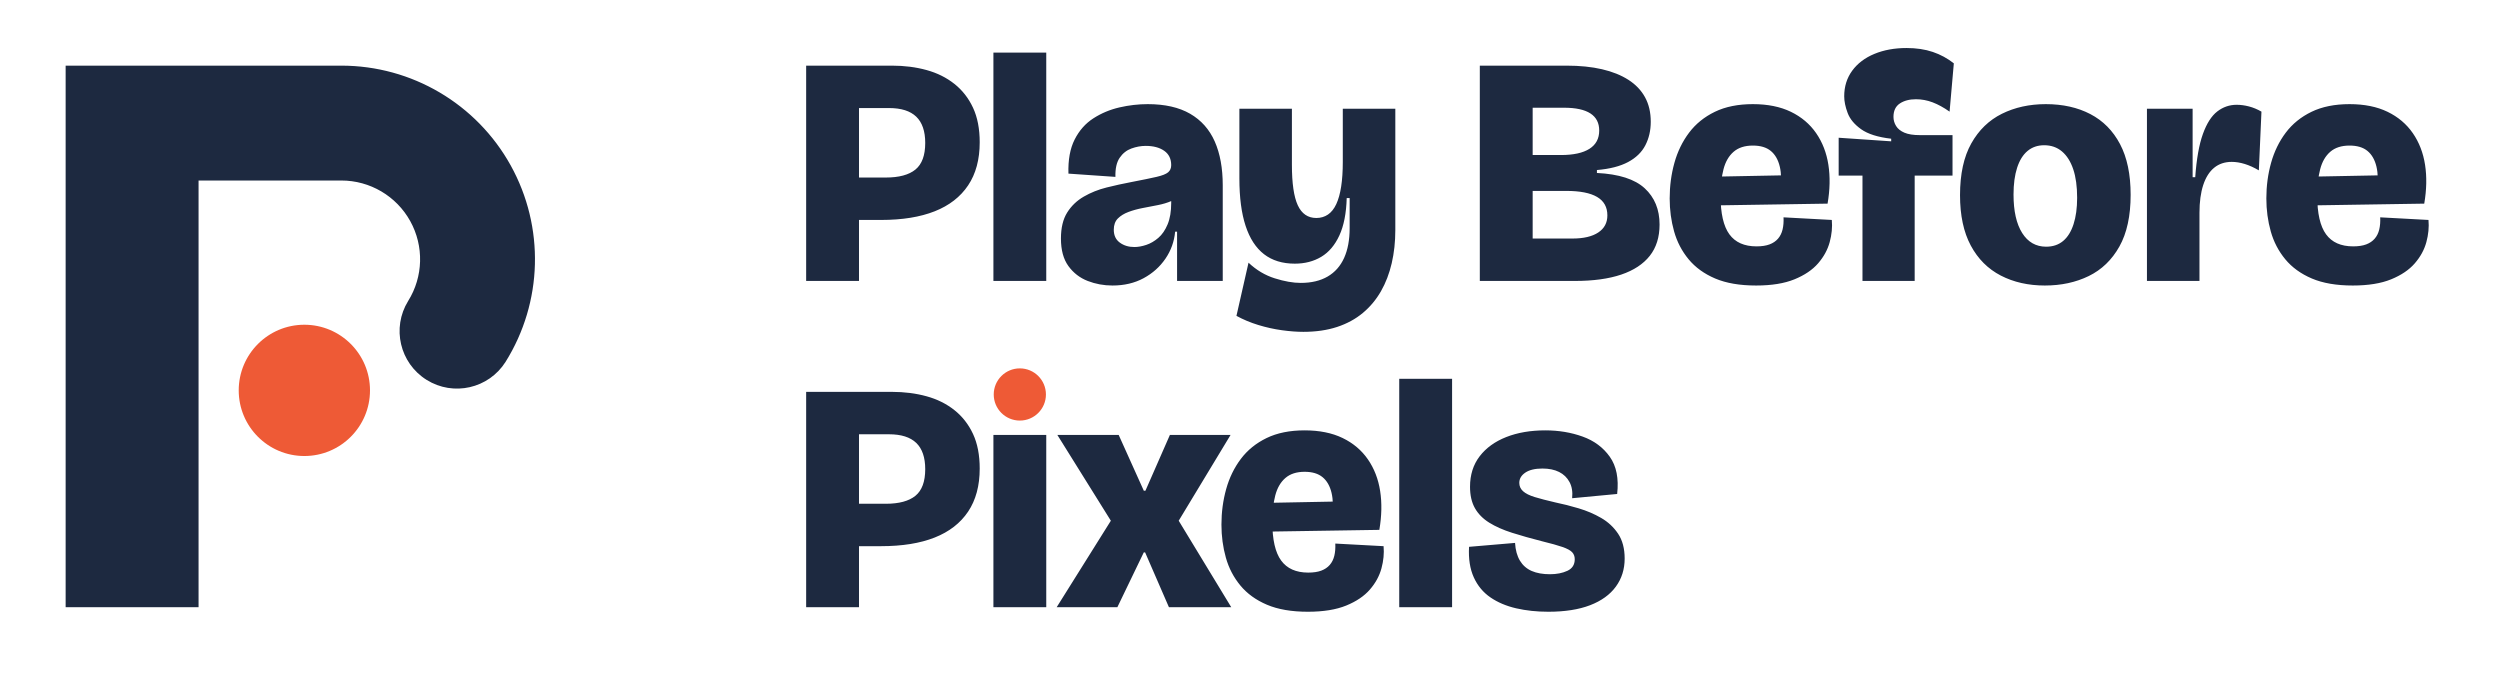
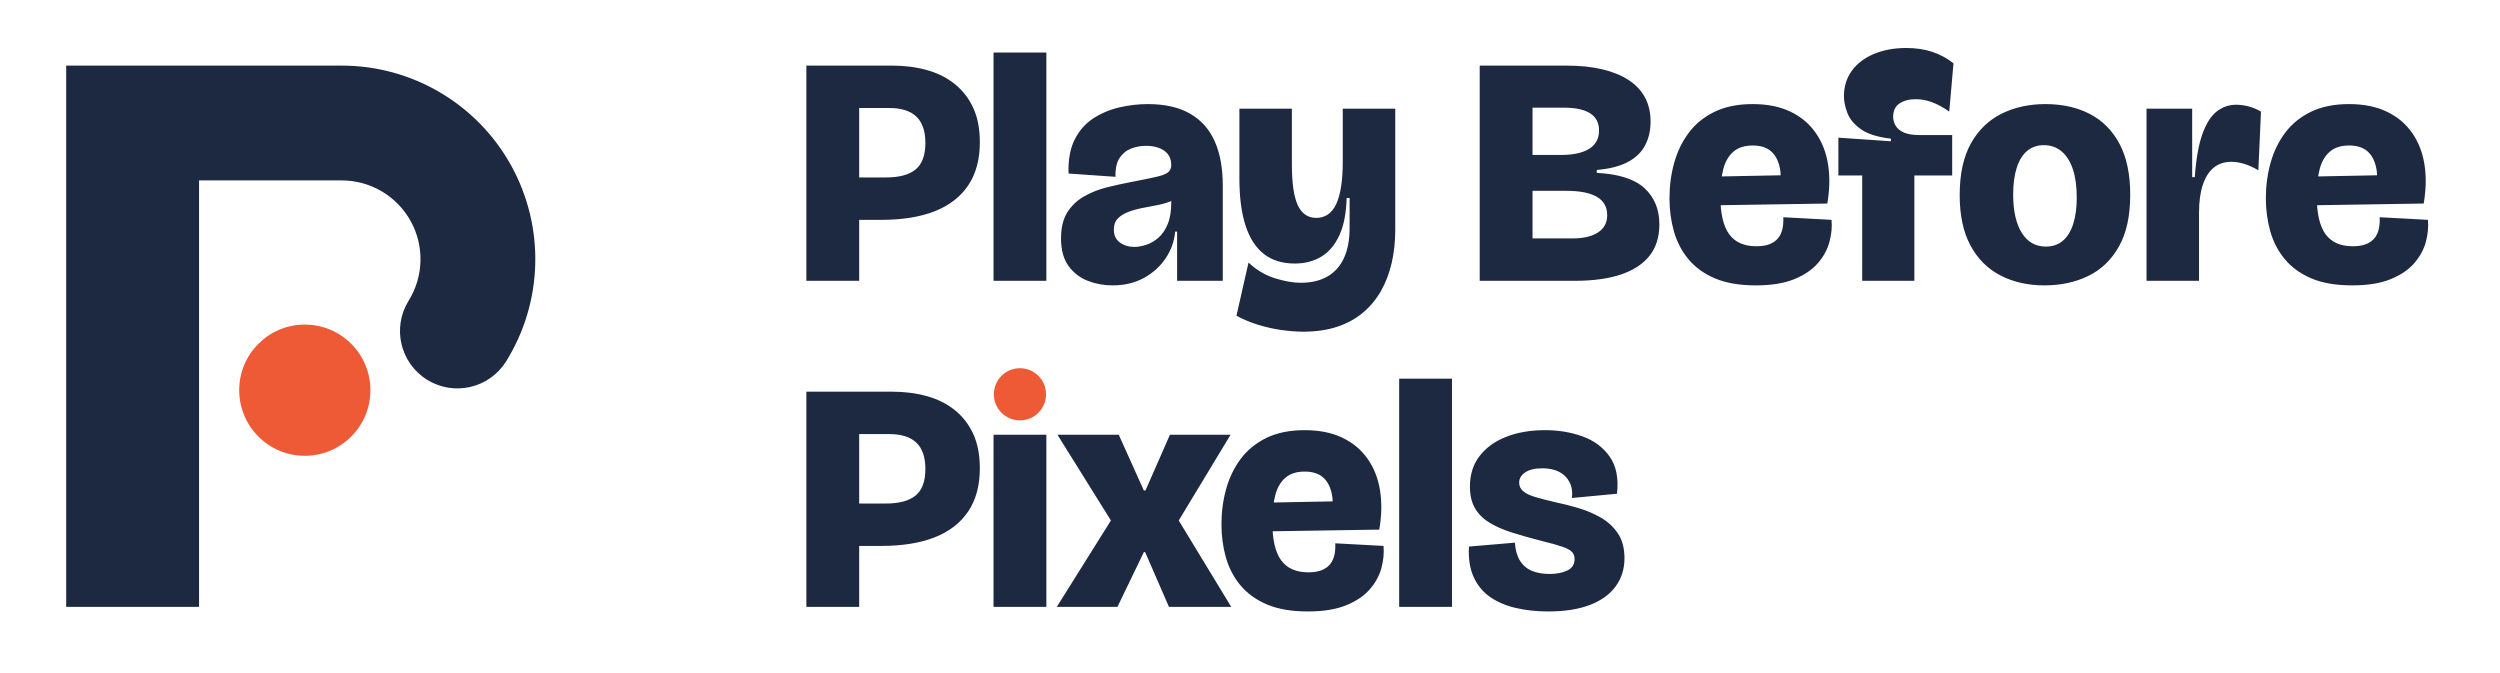
- <svg xmlns="http://www.w3.org/2000/svg" viewBox="-201.21 -201.21 7663.36 2062.42" width="7663.36" height="2062.42" role="img" aria-label="Play Before Pixels">
+ <svg xmlns="http://www.w3.org/2000/svg" viewBox="-201.21 -201.21 7663.36 2062.42" width="1000" height="269" role="img" aria-label="Play Before Pixels">
  <path class="p" fill="#1D2940" d="M0 1660V0H845.09A593.58 593.58 0 0 1 1348.47 908.12A176.06 176.06 0 0 1 1049.86 721.53A241.45 241.45 0 0 0 845.09 352.12H407.45V1660ZM2390.93 473V343H2513.93Q2574.93 343 2604.93 318.5Q2634.93 294 2634.93 237Q2634.93 183 2607.43 156.5Q2579.93 130 2523.93 130H2390.93V0H2532.93Q2589.93 0 2638.93 13.5Q2687.93 27 2724.43 56Q2760.93 85 2781.43 129Q2801.93 173 2801.93 235Q2801.93 314 2766.43 367Q2730.93 420 2663.93 446.5Q2596.93 473 2499.93 473ZM2269.93 660V0H2431.93V660ZM2843.93 660V-40H3005.93V660ZM3208.93 674Q3168.93 674 3132.93 660Q3096.93 646 3073.93 614.5Q3050.93 583 3050.93 530Q3050.93 481 3069.93 450.5Q3088.93 420 3120.93 401.5Q3152.93 383 3190.93 373.5Q3228.93 364 3265.93 357Q3317.93 347 3343.93 341Q3369.93 335 3379.43 327Q3388.93 319 3388.93 305Q3388.93 276 3367.43 261Q3345.93 246 3310.93 246Q3288.93 246 3266.93 254Q3244.93 262 3230.93 282.5Q3216.93 303 3217.93 341L3073.93 331Q3071.93 268 3092.93 226.5Q3113.93 185 3150.43 161.5Q3186.93 138 3230.43 128Q3273.93 118 3316.93 118Q3395.93 118 3446.93 147.5Q3497.93 177 3522.43 232.5Q3546.93 288 3546.93 367V461Q3546.93 494 3546.93 527.5Q3546.93 561 3546.93 594Q3546.93 627 3546.93 660H3406.93Q3406.93 624 3406.93 587Q3406.93 550 3406.93 509H3400.93Q3396.93 554 3371.43 591.5Q3345.93 629 3304.43 651.5Q3262.93 674 3208.93 674ZM3275.93 556Q3292.93 556 3312.43 549.5Q3331.93 543 3349.43 528Q3366.93 513 3377.93 486.5Q3388.93 460 3388.93 421V397L3415.93 394Q3407.93 407 3389.43 415Q3370.93 423 3347.93 427.5Q3324.93 432 3301.43 436.5Q3277.93 441 3257.93 448.5Q3237.93 456 3225.43 468.5Q3212.93 481 3212.93 503Q3212.93 529 3231.43 542.5Q3249.93 556 3275.93 556ZM3793.93 816Q3763.93 816 3727.93 811Q3691.93 806 3655.93 795Q3619.93 784 3588.93 767L3625.93 604Q3661.93 638 3706.43 652Q3750.93 666 3785.93 666Q3834.93 666 3868.43 646.5Q3901.93 627 3918.93 589.5Q3935.93 552 3935.93 498V406H3926.93Q3924.93 476 3904.43 520.5Q3883.93 565 3848.93 586Q3813.93 607 3767.93 607Q3710.93 607 3673.43 578Q3635.93 549 3616.93 491Q3597.93 433 3597.93 346V132H3758.93V304Q3758.93 389 3776.93 428Q3794.93 467 3833.93 467Q3853.93 467 3869.43 456.5Q3884.93 446 3894.93 424.5Q3904.93 403 3909.93 370.5Q3914.93 338 3914.93 295V132H4075.93V504Q4075.93 558 4064.93 605.5Q4053.93 653 4031.93 691.5Q4009.93 730 3976.43 758Q3942.93 786 3897.43 801Q3851.93 816 3793.93 816ZM4334.93 660V0H4600.93Q4661.93 0 4709.43 11Q4756.93 22 4790.43 43.5Q4823.93 65 4841.43 97Q4858.93 129 4858.93 172Q4858.93 212 4842.43 244Q4825.93 276 4789.43 295.5Q4752.93 315 4693.93 320V329Q4794.93 334 4840.43 376Q4885.93 418 4885.93 487Q4885.93 545 4855.93 583Q4825.93 621 4768.43 640.5Q4710.93 660 4625.93 660ZM4496.93 530H4618.93Q4669.93 530 4697.93 511.5Q4725.93 493 4725.93 459Q4725.93 421 4694.43 402.5Q4662.93 384 4599.93 384H4496.93ZM4496.93 274H4583.93Q4640.93 274 4670.93 255Q4700.93 236 4700.93 199Q4700.93 164 4673.93 146.5Q4646.93 129 4592.93 129H4496.93ZM5181.93 674Q5106.93 674 5056.43 652.5Q5005.93 631 4974.93 593.5Q4943.93 556 4930.43 508Q4916.93 460 4916.93 407Q4916.93 350 4931.43 298Q4945.93 246 4976.43 205.5Q5006.93 165 5055.43 141.5Q5103.93 118 5171.93 118Q5239.93 118 5288.43 141.5Q5336.93 165 5365.93 207Q5394.93 249 5403.43 304Q5411.93 359 5400.93 423L5017.93 429V341L5276.93 336L5255.93 387Q5261.93 341 5254.43 309.5Q5246.93 278 5226.93 261.5Q5206.93 245 5171.93 245Q5134.93 245 5112.93 264Q5090.93 283 5081.93 317.5Q5072.93 352 5072.93 399Q5072.93 480 5099.93 517Q5126.93 554 5182.93 554Q5206.93 554 5222.93 548Q5238.93 542 5248.93 530.5Q5258.93 519 5262.93 502.5Q5266.93 486 5265.93 465L5413.93 473Q5416.93 506 5407.43 541Q5397.93 576 5371.93 606Q5345.93 636 5299.43 655Q5252.93 674 5181.93 674ZM5507.93 660V337H5434.93V221L5595.93 232V224Q5534.93 217 5503.93 195Q5472.93 173 5462.43 145Q5451.93 117 5451.93 94Q5451.93 49 5476.43 15.5Q5500.93 -18 5544.43 -36Q5587.93 -54 5642.93 -54Q5687.93 -54 5723.43 -42Q5758.93 -30 5787.93 -7L5774.93 141Q5747.93 122 5722.93 112.5Q5697.93 103 5671.93 103Q5641.93 103 5622.43 116Q5602.93 129 5602.93 157Q5602.93 172 5610.93 185Q5618.93 198 5636.43 205.5Q5653.93 213 5683.93 213H5783.93V337H5667.93V660ZM6066.93 674Q5990.93 674 5931.93 643.5Q5872.93 613 5839.93 551.5Q5806.93 490 5806.93 397Q5806.93 300 5841.43 238.5Q5875.93 177 5935.43 147.5Q5994.93 118 6069.93 118Q6147.93 118 6206.43 148.5Q6264.93 179 6297.43 240.5Q6329.93 302 6329.93 396Q6329.93 493 6295.43 554.5Q6260.93 616 6201.43 645Q6141.93 674 6066.93 674ZM6070.93 555Q6101.93 555 6122.93 537.5Q6143.93 520 6154.93 486Q6165.93 452 6165.93 405Q6165.93 353 6153.93 317.5Q6141.93 282 6119.43 263Q6096.93 244 6064.93 244Q6034.93 244 6013.93 261.5Q5992.93 279 5981.93 313Q5970.93 347 5970.93 395Q5970.93 471 5997.43 513Q6023.93 555 6070.93 555ZM6379.93 660V373V132H6519.93V342H6527.93Q6533.93 258 6551.43 209.5Q6568.93 161 6595.43 140.5Q6621.93 120 6654.93 120Q6672.93 120 6692.43 125Q6711.93 130 6730.93 141L6722.93 321Q6700.93 308 6679.93 301.5Q6658.93 295 6639.93 295Q6607.93 295 6585.93 313Q6563.93 331 6552.43 366Q6540.93 401 6540.93 451V660ZM7010.93 674Q6935.93 674 6885.43 652.5Q6834.93 631 6803.93 593.5Q6772.93 556 6759.43 508Q6745.93 460 6745.93 407Q6745.93 350 6760.43 298Q6774.93 246 6805.43 205.5Q6835.93 165 6884.43 141.5Q6932.93 118 7000.93 118Q7068.93 118 7117.43 141.5Q7165.93 165 7194.93 207Q7223.93 249 7232.43 304Q7240.93 359 7229.93 423L6846.93 429V341L7105.93 336L7084.93 387Q7090.93 341 7083.43 309.5Q7075.93 278 7055.93 261.5Q7035.93 245 7000.93 245Q6963.93 245 6941.93 264Q6919.93 283 6910.93 317.5Q6901.93 352 6901.93 399Q6901.93 480 6928.93 517Q6955.93 554 7011.93 554Q7035.93 554 7051.93 548Q7067.93 542 7077.93 530.5Q7087.93 519 7091.93 502.5Q7095.93 486 7094.93 465L7242.93 473Q7245.93 506 7236.43 541Q7226.93 576 7200.93 606Q7174.93 636 7128.43 655Q7081.93 674 7010.93 674ZM2390.93 1473V1343H2513.93Q2574.93 1343 2604.93 1318.5Q2634.93 1294 2634.93 1237Q2634.93 1183 2607.43 1156.5Q2579.93 1130 2523.93 1130H2390.93V1000H2532.93Q2589.93 1000 2638.93 1013.5Q2687.93 1027 2724.43 1056Q2760.93 1085 2781.43 1129Q2801.93 1173 2801.93 1235Q2801.93 1314 2766.43 1367Q2730.93 1420 2663.93 1446.5Q2596.93 1473 2499.93 1473ZM2269.93 1660V1000H2431.93V1660ZM2843.93 1660V1132H3005.93V1660ZM3037.93 1660 3203.93 1395 3039.93 1132H3227.93L3304.93 1303H3309.93L3384.93 1132H3570.93L3411.93 1395L3572.93 1660H3381.93L3308.93 1492H3304.93L3223.93 1660ZM3807.93 1674Q3732.93 1674 3682.43 1652.5Q3631.93 1631 3600.93 1593.5Q3569.93 1556 3556.43 1508Q3542.93 1460 3542.93 1407Q3542.93 1350 3557.43 1298Q3571.93 1246 3602.43 1205.5Q3632.93 1165 3681.43 1141.5Q3729.93 1118 3797.93 1118Q3865.93 1118 3914.43 1141.5Q3962.93 1165 3991.93 1207Q4020.93 1249 4029.43 1304Q4037.93 1359 4026.93 1423L3643.93 1429V1341L3902.93 1336L3881.93 1387Q3887.93 1341 3880.43 1309.5Q3872.93 1278 3852.93 1261.5Q3832.93 1245 3797.93 1245Q3760.93 1245 3738.93 1264Q3716.93 1283 3707.93 1317.5Q3698.93 1352 3698.93 1399Q3698.93 1480 3725.93 1517Q3752.93 1554 3808.93 1554Q3832.93 1554 3848.93 1548Q3864.93 1542 3874.93 1530.5Q3884.93 1519 3888.93 1502.5Q3892.93 1486 3891.93 1465L4039.93 1473Q4042.93 1506 4033.43 1541Q4023.93 1576 3997.93 1606Q3971.93 1636 3925.43 1655Q3878.93 1674 3807.93 1674ZM4087.93 1660V960H4249.93V1660ZM4544.93 1674Q4491.93 1674 4446.43 1663.5Q4400.93 1653 4367.43 1630Q4333.93 1607 4316.43 1568.5Q4298.93 1530 4301.93 1475L4442.93 1463Q4444.93 1496 4457.93 1517.5Q4470.93 1539 4493.93 1549Q4516.93 1559 4549.93 1559Q4580.93 1559 4603.43 1548.5Q4625.93 1538 4625.93 1513Q4625.93 1500 4617.93 1491.5Q4609.93 1483 4588.43 1475.5Q4566.93 1468 4525.93 1458Q4474.93 1445 4433.93 1432Q4392.93 1419 4363.93 1401Q4334.93 1383 4319.93 1356.5Q4304.93 1330 4304.93 1291Q4304.93 1236 4334.43 1197.5Q4363.93 1159 4415.93 1138.5Q4467.93 1118 4535.93 1118Q4596.93 1118 4649.93 1137Q4702.93 1156 4733.43 1199Q4763.93 1242 4755.93 1313L4617.93 1326Q4620.93 1297 4609.93 1276.5Q4598.93 1256 4577.93 1245.5Q4556.93 1235 4526.93 1235Q4492.93 1235 4474.43 1247.5Q4455.93 1260 4455.93 1279Q4455.93 1294 4467.43 1304.5Q4478.93 1315 4503.43 1322.5Q4527.93 1330 4566.93 1339Q4600.93 1346 4637.93 1357Q4674.93 1368 4706.93 1386.5Q4738.93 1405 4758.93 1435Q4778.93 1465 4778.93 1511Q4778.93 1560 4751.93 1597Q4724.93 1634 4672.93 1654Q4620.93 1674 4544.93 1674Z" />
  <g class="b" fill="#EE5A36">
    <circle cx="731.76" cy="995.42" r="201.21" />
    <circle cx="2924.93" cy="1008" r="80" />
  </g>
</svg>
